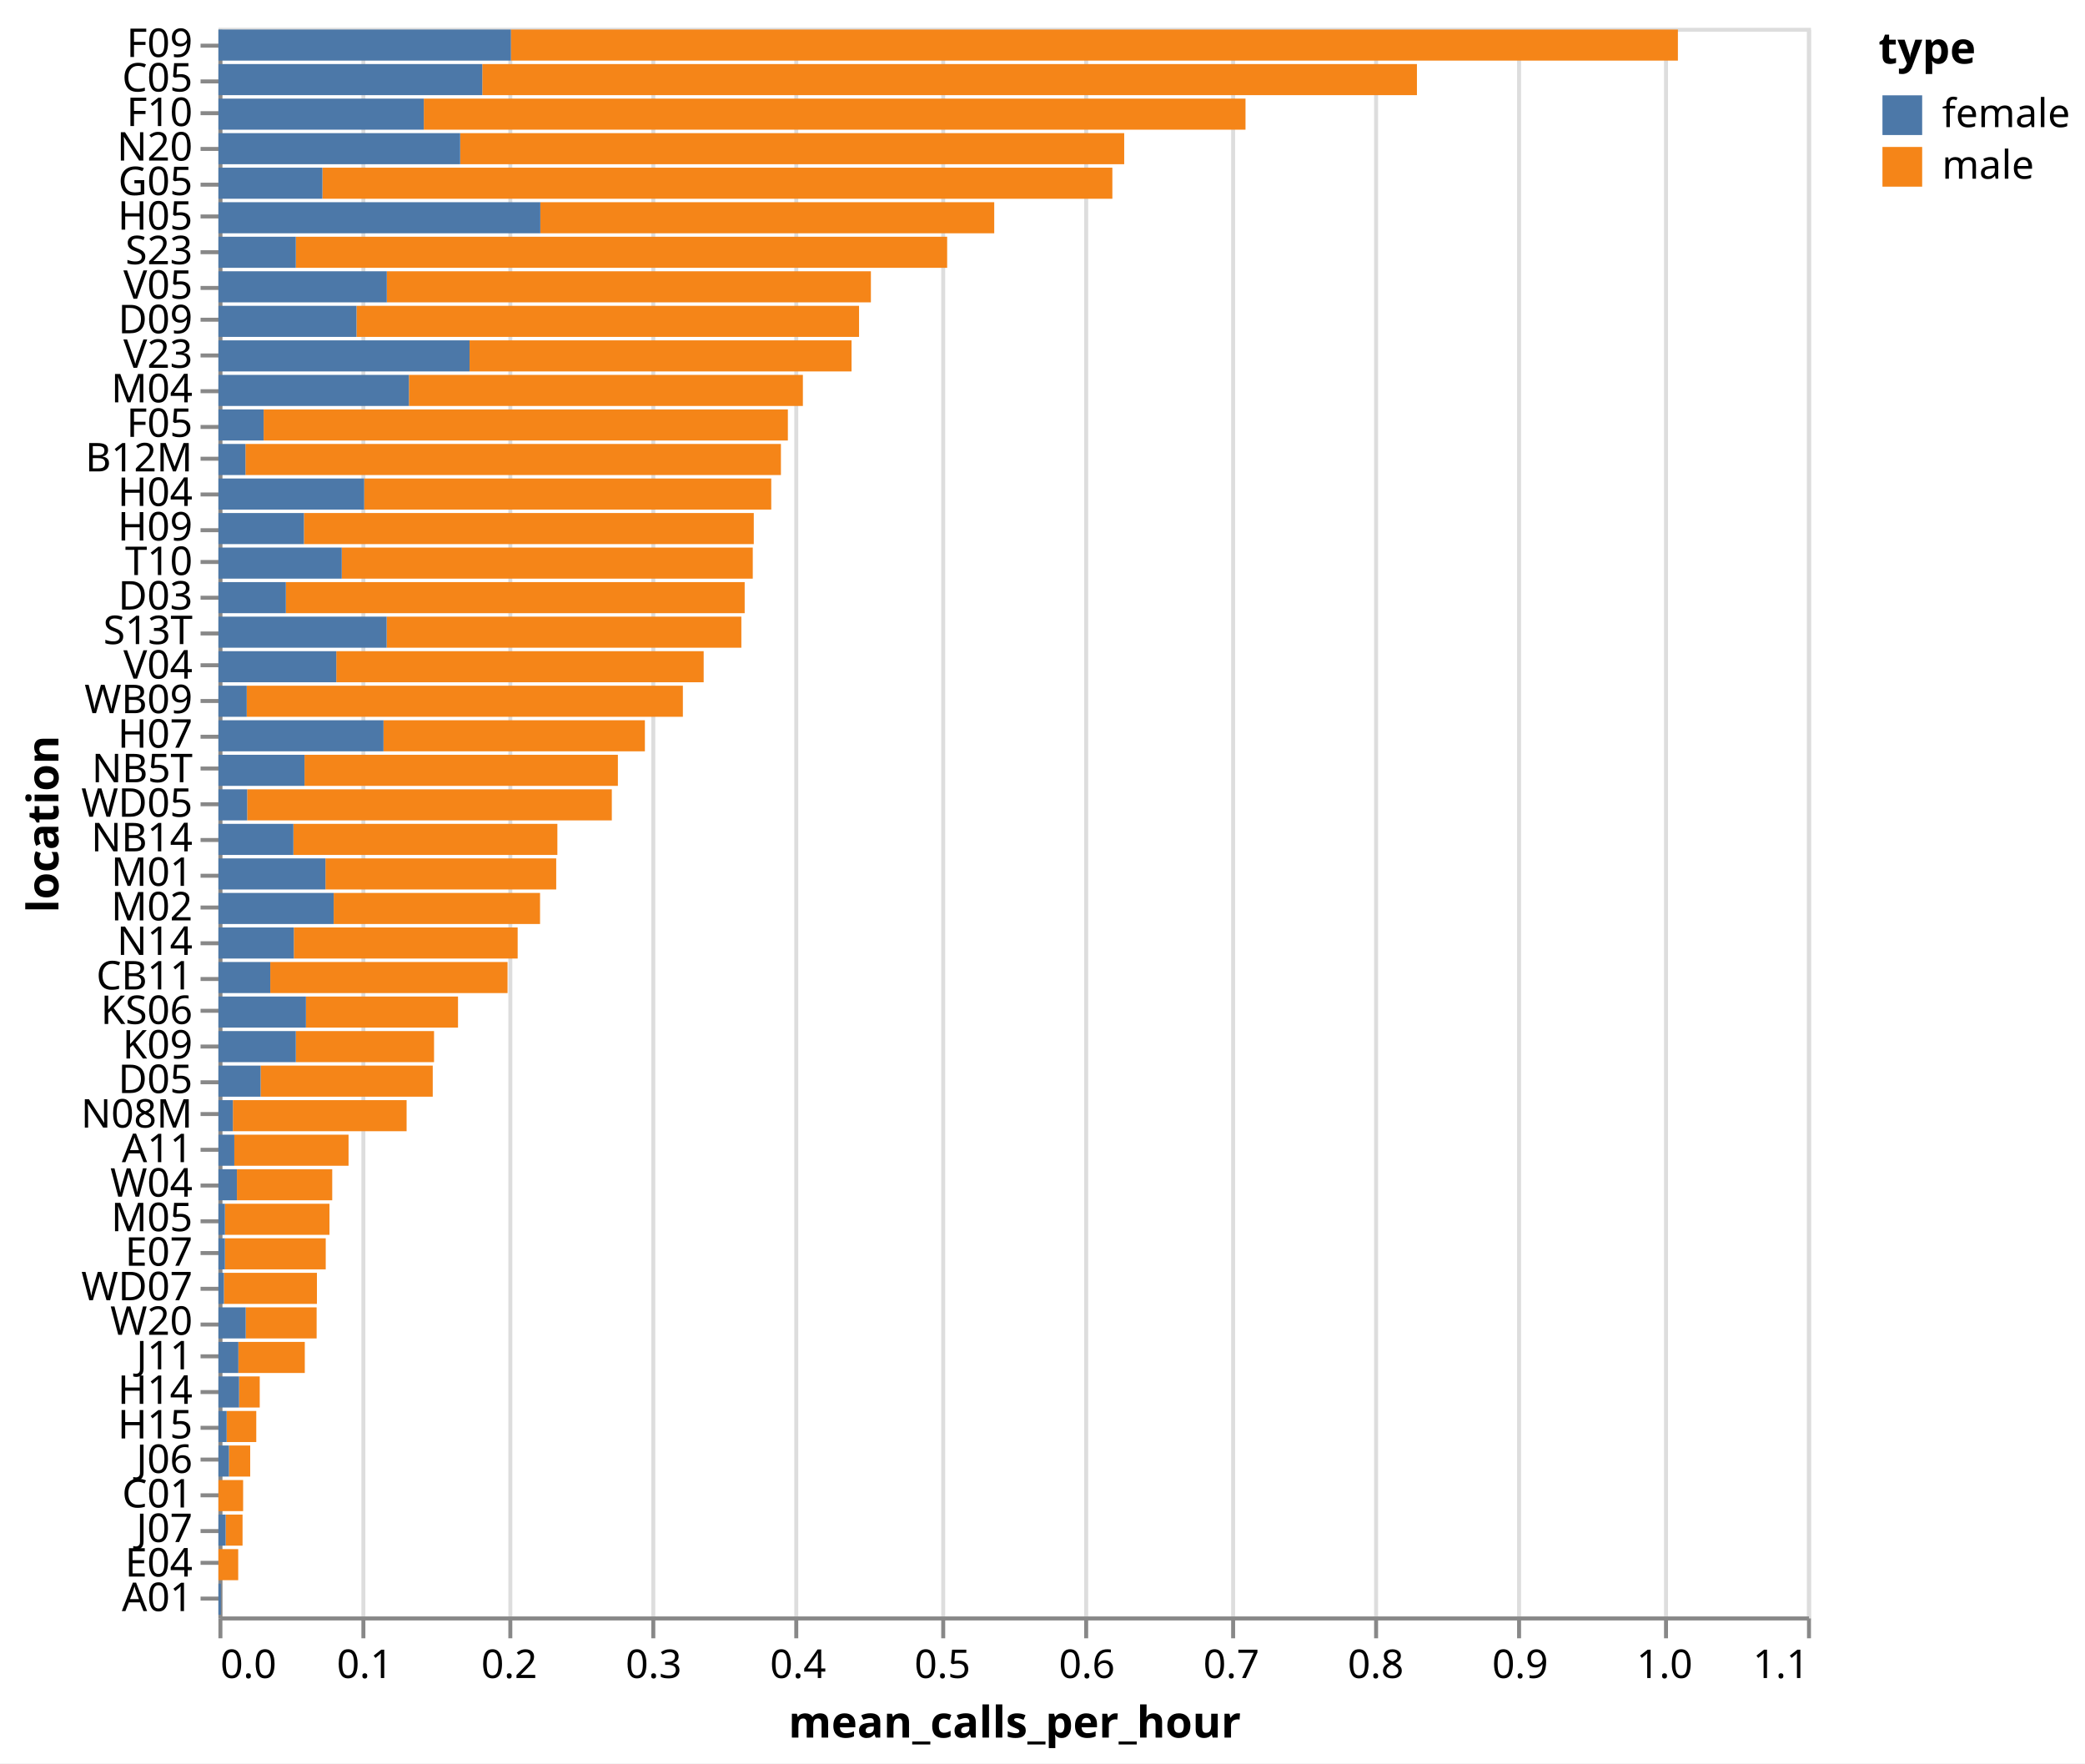
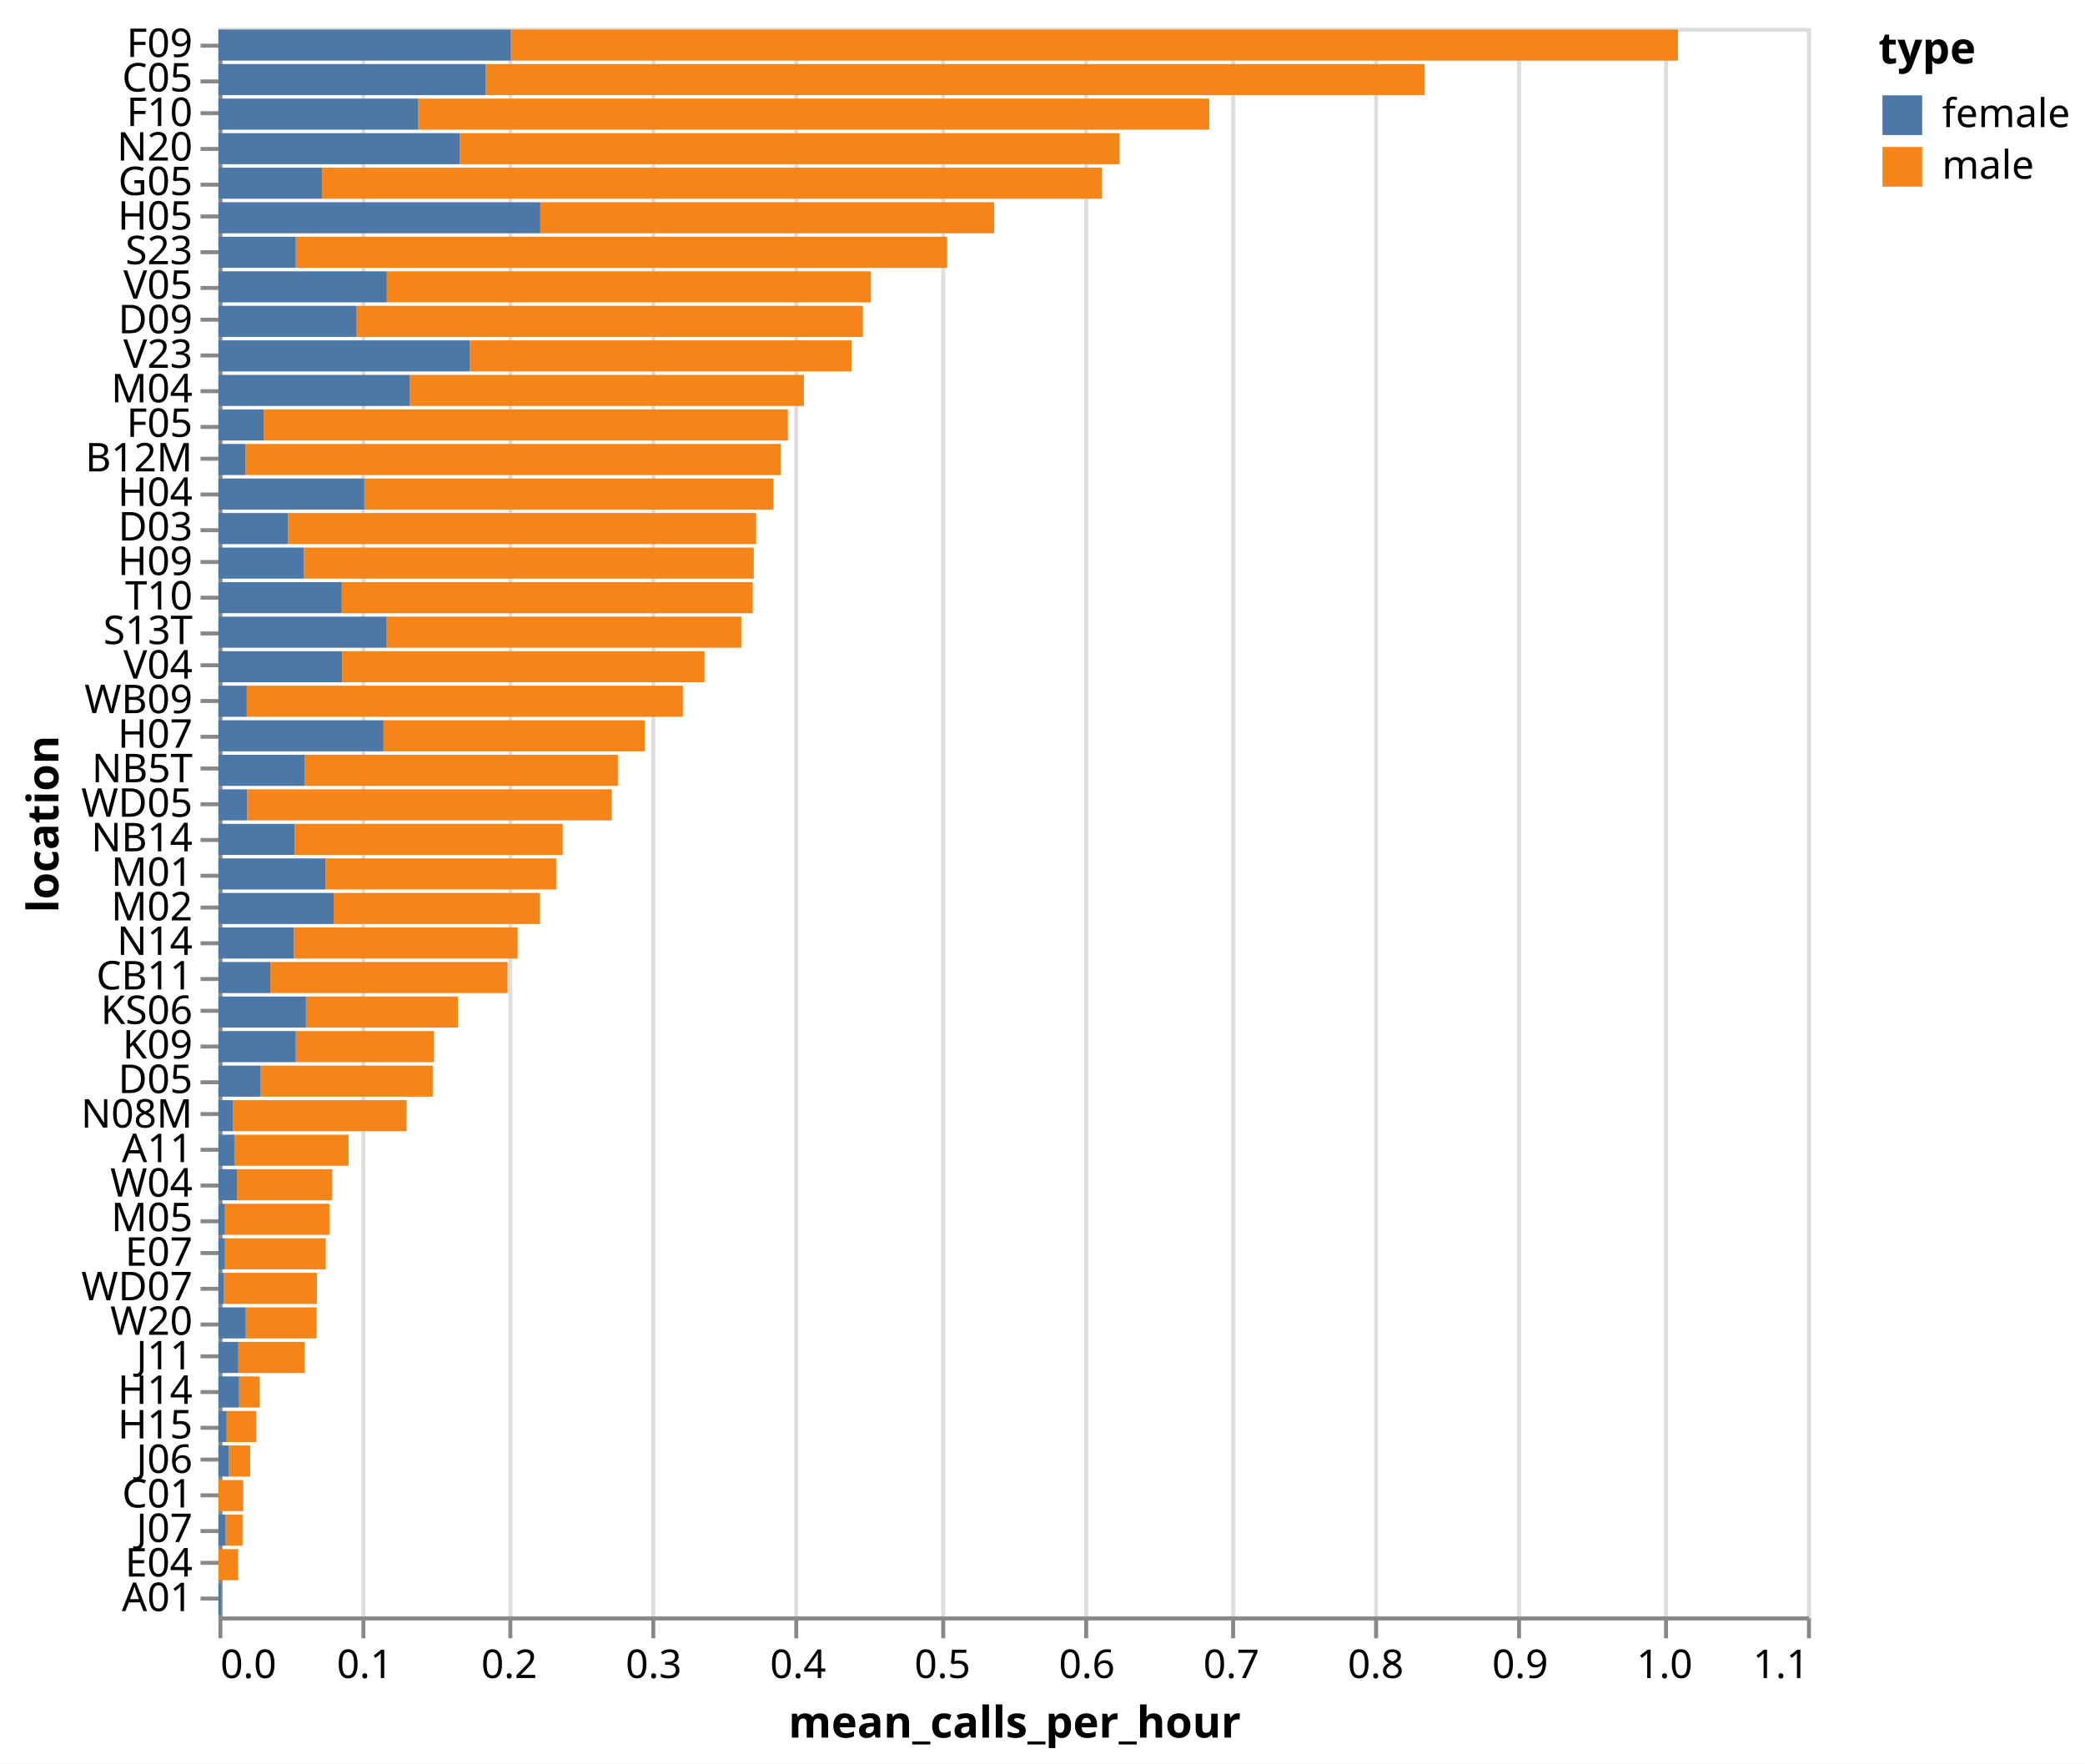
<svg xmlns="http://www.w3.org/2000/svg" version="1.1" class="marks" width="525" height="444" viewBox="0 0 525 444">
  <rect width="525" height="444" fill="white" />
  <g fill="none" stroke-miterlimit="10" transform="translate(55,7)">
    <g class="mark-group role-frame root" role="graphics-object" aria-roledescription="group mark container">
      <g transform="translate(0,0)">
        <path class="background" aria-hidden="true" d="M0.5,0.5h400v400h-400Z" stroke="#ddd" />
        <g>
          <g class="mark-group role-axis" aria-hidden="true">
            <g transform="translate(0.5,400.5)">
              <path class="background" aria-hidden="true" d="M0,0h0v0h0Z" pointer-events="none" />
              <g>
                <g class="mark-rule role-axis-grid" pointer-events="none">
                  <line transform="translate(0,0)" x2="0" y2="-400" stroke="#ddd" stroke-width="1" opacity="1" />
                  <line transform="translate(36,0)" x2="0" y2="-400" stroke="#ddd" stroke-width="1" opacity="1" />
                  <line transform="translate(73,0)" x2="0" y2="-400" stroke="#ddd" stroke-width="1" opacity="1" />
                  <line transform="translate(109,0)" x2="0" y2="-400" stroke="#ddd" stroke-width="1" opacity="1" />
                  <line transform="translate(145,0)" x2="0" y2="-400" stroke="#ddd" stroke-width="1" opacity="1" />
                  <line transform="translate(182,0)" x2="0" y2="-400" stroke="#ddd" stroke-width="1" opacity="1" />
                  <line transform="translate(218,0)" x2="0" y2="-400" stroke="#ddd" stroke-width="1" opacity="1" />
                  <line transform="translate(255,0)" x2="0" y2="-400" stroke="#ddd" stroke-width="1" opacity="1" />
                  <line transform="translate(291,0)" x2="0" y2="-400" stroke="#ddd" stroke-width="1" opacity="1" />
                  <line transform="translate(327,0)" x2="0" y2="-400" stroke="#ddd" stroke-width="1" opacity="1" />
                  <line transform="translate(364,0)" x2="0" y2="-400" stroke="#ddd" stroke-width="1" opacity="1" />
                  <line transform="translate(400,0)" x2="0" y2="-400" stroke="#ddd" stroke-width="1" opacity="1" />
                </g>
              </g>
              <path class="foreground" aria-hidden="true" d="" pointer-events="none" display="none" />
            </g>
          </g>
          <g class="mark-group role-axis" role="graphics-symbol" aria-roledescription="axis" aria-label="X-axis titled 'mean_calls_per_hour' for a linear scale with values from 0.0 to 1.1">
            <g transform="translate(0.5,400.5)">
              <path class="background" aria-hidden="true" d="M0,0h0v0h0Z" pointer-events="none" />
              <g>
                <g class="mark-rule role-axis-tick" pointer-events="none">
                  <line transform="translate(0,0)" x2="0" y2="5" stroke="#888" stroke-width="1" opacity="1" />
                  <line transform="translate(36,0)" x2="0" y2="5" stroke="#888" stroke-width="1" opacity="1" />
                  <line transform="translate(73,0)" x2="0" y2="5" stroke="#888" stroke-width="1" opacity="1" />
                  <line transform="translate(109,0)" x2="0" y2="5" stroke="#888" stroke-width="1" opacity="1" />
                  <line transform="translate(145,0)" x2="0" y2="5" stroke="#888" stroke-width="1" opacity="1" />
                  <line transform="translate(182,0)" x2="0" y2="5" stroke="#888" stroke-width="1" opacity="1" />
                  <line transform="translate(218,0)" x2="0" y2="5" stroke="#888" stroke-width="1" opacity="1" />
                  <line transform="translate(255,0)" x2="0" y2="5" stroke="#888" stroke-width="1" opacity="1" />
                  <line transform="translate(291,0)" x2="0" y2="5" stroke="#888" stroke-width="1" opacity="1" />
                  <line transform="translate(327,0)" x2="0" y2="5" stroke="#888" stroke-width="1" opacity="1" />
                  <line transform="translate(364,0)" x2="0" y2="5" stroke="#888" stroke-width="1" opacity="1" />
                  <line transform="translate(400,0)" x2="0" y2="5" stroke="#888" stroke-width="1" opacity="1" />
                </g>
                <g class="mark-text role-axis-label" pointer-events="none">
                  <text text-anchor="start" transform="translate(0,15)" font-family="sans-serif" font-size="10px" fill="#000" opacity="1">0.0</text>
                  <text text-anchor="middle" transform="translate(36.36364,15)" font-family="sans-serif" font-size="10px" fill="#000" opacity="1">0.1</text>
                  <text text-anchor="middle" transform="translate(72.72727,15)" font-family="sans-serif" font-size="10px" fill="#000" opacity="1">0.2</text>
                  <text text-anchor="middle" transform="translate(109.0909,15)" font-family="sans-serif" font-size="10px" fill="#000" opacity="1">0.3</text>
                  <text text-anchor="middle" transform="translate(145.4545,15)" font-family="sans-serif" font-size="10px" fill="#000" opacity="1">0.4</text>
                  <text text-anchor="middle" transform="translate(181.8182,15)" font-family="sans-serif" font-size="10px" fill="#000" opacity="1">0.5</text>
                  <text text-anchor="middle" transform="translate(218.1818,15)" font-family="sans-serif" font-size="10px" fill="#000" opacity="1">0.6</text>
                  <text text-anchor="middle" transform="translate(254.5455,15)" font-family="sans-serif" font-size="10px" fill="#000" opacity="1">0.7</text>
                  <text text-anchor="middle" transform="translate(290.9091,15)" font-family="sans-serif" font-size="10px" fill="#000" opacity="1">0.8</text>
                  <text text-anchor="middle" transform="translate(327.2727,15)" font-family="sans-serif" font-size="10px" fill="#000" opacity="1">0.9</text>
                  <text text-anchor="middle" transform="translate(363.6364,15)" font-family="sans-serif" font-size="10px" fill="#000" opacity="1">1.0</text>
                  <text text-anchor="end" transform="translate(400,15)" font-family="sans-serif" font-size="10px" fill="#000" opacity="1">1.1</text>
                </g>
                <g class="mark-rule role-axis-domain" pointer-events="none">
                  <line transform="translate(0,0)" x2="400" y2="0" stroke="#888" stroke-width="1" opacity="1" />
                </g>
                <g class="mark-text role-axis-title" pointer-events="none">
                  <text text-anchor="middle" transform="translate(200,30)" font-family="sans-serif" font-size="11px" font-weight="bold" fill="#000" opacity="1">mean_calls_per_hour</text>
                </g>
              </g>
              <path class="foreground" aria-hidden="true" d="" pointer-events="none" display="none" />
            </g>
          </g>
          <g class="mark-group role-axis" role="graphics-symbol" aria-roledescription="axis" aria-label="Y-axis titled 'location' for a discrete scale with 46 values: F09, C05, F10, N20, G05, ending with A01">
            <g transform="translate(0.5,0.5)">
              <path class="background" aria-hidden="true" d="M0,0h0v0h0Z" pointer-events="none" />
              <g>
                <g class="mark-rule role-axis-tick" pointer-events="none">
                  <line transform="translate(0,4)" x2="-5" y2="0" stroke="#888" stroke-width="1" opacity="1" />
                  <line transform="translate(0,13)" x2="-5" y2="0" stroke="#888" stroke-width="1" opacity="1" />
                  <line transform="translate(0,21)" x2="-5" y2="0" stroke="#888" stroke-width="1" opacity="1" />
                  <line transform="translate(0,30)" x2="-5" y2="0" stroke="#888" stroke-width="1" opacity="1" />
                  <line transform="translate(0,39)" x2="-5" y2="0" stroke="#888" stroke-width="1" opacity="1" />
                  <line transform="translate(0,47)" x2="-5" y2="0" stroke="#888" stroke-width="1" opacity="1" />
                  <line transform="translate(0,56)" x2="-5" y2="0" stroke="#888" stroke-width="1" opacity="1" />
                  <line transform="translate(0,65)" x2="-5" y2="0" stroke="#888" stroke-width="1" opacity="1" />
                  <line transform="translate(0,73)" x2="-5" y2="0" stroke="#888" stroke-width="1" opacity="1" />
                  <line transform="translate(0,82)" x2="-5" y2="0" stroke="#888" stroke-width="1" opacity="1" />
                  <line transform="translate(0,91)" x2="-5" y2="0" stroke="#888" stroke-width="1" opacity="1" />
                  <line transform="translate(0,100)" x2="-5" y2="0" stroke="#888" stroke-width="1" opacity="1" />
                  <line transform="translate(0,108)" x2="-5" y2="0" stroke="#888" stroke-width="1" opacity="1" />
                  <line transform="translate(0,117)" x2="-5" y2="0" stroke="#888" stroke-width="1" opacity="1" />
                  <line transform="translate(0,126)" x2="-5" y2="0" stroke="#888" stroke-width="1" opacity="1" />
                  <line transform="translate(0,134)" x2="-5" y2="0" stroke="#888" stroke-width="1" opacity="1" />
                  <line transform="translate(0,143)" x2="-5" y2="0" stroke="#888" stroke-width="1" opacity="1" />
                  <line transform="translate(0,152)" x2="-5" y2="0" stroke="#888" stroke-width="1" opacity="1" />
                  <line transform="translate(0,160)" x2="-5" y2="0" stroke="#888" stroke-width="1" opacity="1" />
                  <line transform="translate(0,169)" x2="-5" y2="0" stroke="#888" stroke-width="1" opacity="1" />
                  <line transform="translate(0,178)" x2="-5" y2="0" stroke="#888" stroke-width="1" opacity="1" />
                  <line transform="translate(0,186)" x2="-5" y2="0" stroke="#888" stroke-width="1" opacity="1" />
                  <line transform="translate(0,195)" x2="-5" y2="0" stroke="#888" stroke-width="1" opacity="1" />
                  <line transform="translate(0,204)" x2="-5" y2="0" stroke="#888" stroke-width="1" opacity="1" />
                  <line transform="translate(0,213)" x2="-5" y2="0" stroke="#888" stroke-width="1" opacity="1" />
                  <line transform="translate(0,221)" x2="-5" y2="0" stroke="#888" stroke-width="1" opacity="1" />
                  <line transform="translate(0,230)" x2="-5" y2="0" stroke="#888" stroke-width="1" opacity="1" />
                  <line transform="translate(0,239)" x2="-5" y2="0" stroke="#888" stroke-width="1" opacity="1" />
                  <line transform="translate(0,247)" x2="-5" y2="0" stroke="#888" stroke-width="1" opacity="1" />
                  <line transform="translate(0,256)" x2="-5" y2="0" stroke="#888" stroke-width="1" opacity="1" />
                  <line transform="translate(0,265)" x2="-5" y2="0" stroke="#888" stroke-width="1" opacity="1" />
                  <line transform="translate(0,273)" x2="-5" y2="0" stroke="#888" stroke-width="1" opacity="1" />
                  <line transform="translate(0,282)" x2="-5" y2="0" stroke="#888" stroke-width="1" opacity="1" />
                  <line transform="translate(0,291)" x2="-5" y2="0" stroke="#888" stroke-width="1" opacity="1" />
                  <line transform="translate(0,300)" x2="-5" y2="0" stroke="#888" stroke-width="1" opacity="1" />
                  <line transform="translate(0,308)" x2="-5" y2="0" stroke="#888" stroke-width="1" opacity="1" />
                  <line transform="translate(0,317)" x2="-5" y2="0" stroke="#888" stroke-width="1" opacity="1" />
                  <line transform="translate(0,326)" x2="-5" y2="0" stroke="#888" stroke-width="1" opacity="1" />
                  <line transform="translate(0,334)" x2="-5" y2="0" stroke="#888" stroke-width="1" opacity="1" />
                  <line transform="translate(0,343)" x2="-5" y2="0" stroke="#888" stroke-width="1" opacity="1" />
                  <line transform="translate(0,352)" x2="-5" y2="0" stroke="#888" stroke-width="1" opacity="1" />
                  <line transform="translate(0,360)" x2="-5" y2="0" stroke="#888" stroke-width="1" opacity="1" />
                  <line transform="translate(0,369)" x2="-5" y2="0" stroke="#888" stroke-width="1" opacity="1" />
                  <line transform="translate(0,378)" x2="-5" y2="0" stroke="#888" stroke-width="1" opacity="1" />
                  <line transform="translate(0,386)" x2="-5" y2="0" stroke="#888" stroke-width="1" opacity="1" />
                  <line transform="translate(0,395)" x2="-5" y2="0" stroke="#888" stroke-width="1" opacity="1" />
                </g>
                <g class="mark-text role-axis-label" pointer-events="none">
                  <text text-anchor="end" transform="translate(-7,6.847826)" font-family="sans-serif" font-size="10px" fill="#000" opacity="1">F09</text>
                  <text text-anchor="end" transform="translate(-7,15.54348)" font-family="sans-serif" font-size="10px" fill="#000" opacity="1">C05</text>
                  <text text-anchor="end" transform="translate(-7,24.23913)" font-family="sans-serif" font-size="10px" fill="#000" opacity="1">F10</text>
                  <text text-anchor="end" transform="translate(-7,32.93478)" font-family="sans-serif" font-size="10px" fill="#000" opacity="1">N20</text>
                  <text text-anchor="end" transform="translate(-7,41.63043)" font-family="sans-serif" font-size="10px" fill="#000" opacity="1">G05</text>
                  <text text-anchor="end" transform="translate(-7,50.32609)" font-family="sans-serif" font-size="10px" fill="#000" opacity="1">H05</text>
                  <text text-anchor="end" transform="translate(-7,59.02174)" font-family="sans-serif" font-size="10px" fill="#000" opacity="1">S23</text>
                  <text text-anchor="end" transform="translate(-7,67.71739)" font-family="sans-serif" font-size="10px" fill="#000" opacity="1">V05</text>
                  <text text-anchor="end" transform="translate(-7,76.41304)" font-family="sans-serif" font-size="10px" fill="#000" opacity="1">D09</text>
                  <text text-anchor="end" transform="translate(-7,85.1087)" font-family="sans-serif" font-size="10px" fill="#000" opacity="1">V23</text>
                  <text text-anchor="end" transform="translate(-7,93.80435)" font-family="sans-serif" font-size="10px" fill="#000" opacity="1">M04</text>
                  <text text-anchor="end" transform="translate(-7,102.5)" font-family="sans-serif" font-size="10px" fill="#000" opacity="1">F05</text>
                  <text text-anchor="end" transform="translate(-7,111.1957)" font-family="sans-serif" font-size="10px" fill="#000" opacity="1">B12M</text>
                  <text text-anchor="end" transform="translate(-7,119.8913)" font-family="sans-serif" font-size="10px" fill="#000" opacity="1">H04</text>
-                   <text text-anchor="end" transform="translate(-7,128.587)" font-family="sans-serif" font-size="10px" fill="#000" opacity="1">H09</text>
-                   <text text-anchor="end" transform="translate(-7,137.2826)" font-family="sans-serif" font-size="10px" fill="#000" opacity="1">T10</text>
-                   <text text-anchor="end" transform="translate(-7,145.9783)" font-family="sans-serif" font-size="10px" fill="#000" opacity="1">D03</text>
+                   <text text-anchor="end" transform="translate(-7,128.587)" font-family="sans-serif" font-size="10px" fill="#000" opacity="1">D03</text>
+                   <text text-anchor="end" transform="translate(-7,137.2826)" font-family="sans-serif" font-size="10px" fill="#000" opacity="1">H09</text>
+                   <text text-anchor="end" transform="translate(-7,145.9783)" font-family="sans-serif" font-size="10px" fill="#000" opacity="1">T10</text>
                  <text text-anchor="end" transform="translate(-7,154.6739)" font-family="sans-serif" font-size="10px" fill="#000" opacity="1">S13T</text>
                  <text text-anchor="end" transform="translate(-7,163.3696)" font-family="sans-serif" font-size="10px" fill="#000" opacity="1">V04</text>
                  <text text-anchor="end" transform="translate(-7,172.0652)" font-family="sans-serif" font-size="10px" fill="#000" opacity="1">WB09</text>
                  <text text-anchor="end" transform="translate(-7,180.7609)" font-family="sans-serif" font-size="10px" fill="#000" opacity="1">H07</text>
                  <text text-anchor="end" transform="translate(-7,189.4565)" font-family="sans-serif" font-size="10px" fill="#000" opacity="1">NB5T</text>
                  <text text-anchor="end" transform="translate(-7,198.1522)" font-family="sans-serif" font-size="10px" fill="#000" opacity="1">WD05</text>
                  <text text-anchor="end" transform="translate(-7,206.8478)" font-family="sans-serif" font-size="10px" fill="#000" opacity="1">NB14</text>
                  <text text-anchor="end" transform="translate(-7,215.5435)" font-family="sans-serif" font-size="10px" fill="#000" opacity="1">M01</text>
                  <text text-anchor="end" transform="translate(-7,224.2391)" font-family="sans-serif" font-size="10px" fill="#000" opacity="1">M02</text>
                  <text text-anchor="end" transform="translate(-7,232.9348)" font-family="sans-serif" font-size="10px" fill="#000" opacity="1">N14</text>
                  <text text-anchor="end" transform="translate(-7,241.6304)" font-family="sans-serif" font-size="10px" fill="#000" opacity="1">CB11</text>
                  <text text-anchor="end" transform="translate(-7,250.3261)" font-family="sans-serif" font-size="10px" fill="#000" opacity="1">KS06</text>
                  <text text-anchor="end" transform="translate(-7,259.0217)" font-family="sans-serif" font-size="10px" fill="#000" opacity="1">K09</text>
                  <text text-anchor="end" transform="translate(-7,267.7174)" font-family="sans-serif" font-size="10px" fill="#000" opacity="1">D05</text>
                  <text text-anchor="end" transform="translate(-7,276.413)" font-family="sans-serif" font-size="10px" fill="#000" opacity="1">N08M</text>
                  <text text-anchor="end" transform="translate(-7,285.1087)" font-family="sans-serif" font-size="10px" fill="#000" opacity="1">A11</text>
                  <text text-anchor="end" transform="translate(-7,293.8043)" font-family="sans-serif" font-size="10px" fill="#000" opacity="1">W04</text>
                  <text text-anchor="end" transform="translate(-7,302.5)" font-family="sans-serif" font-size="10px" fill="#000" opacity="1">M05</text>
                  <text text-anchor="end" transform="translate(-7,311.1957)" font-family="sans-serif" font-size="10px" fill="#000" opacity="1">E07</text>
                  <text text-anchor="end" transform="translate(-7,319.8913)" font-family="sans-serif" font-size="10px" fill="#000" opacity="1">WD07</text>
                  <text text-anchor="end" transform="translate(-7,328.587)" font-family="sans-serif" font-size="10px" fill="#000" opacity="1">W20</text>
                  <text text-anchor="end" transform="translate(-7,337.2826)" font-family="sans-serif" font-size="10px" fill="#000" opacity="1">J11</text>
                  <text text-anchor="end" transform="translate(-7,345.9783)" font-family="sans-serif" font-size="10px" fill="#000" opacity="1">H14</text>
                  <text text-anchor="end" transform="translate(-7,354.6739)" font-family="sans-serif" font-size="10px" fill="#000" opacity="1">H15</text>
                  <text text-anchor="end" transform="translate(-7,363.3696)" font-family="sans-serif" font-size="10px" fill="#000" opacity="1">J06</text>
                  <text text-anchor="end" transform="translate(-7,372.0652)" font-family="sans-serif" font-size="10px" fill="#000" opacity="1">C01</text>
                  <text text-anchor="end" transform="translate(-7,380.7609)" font-family="sans-serif" font-size="10px" fill="#000" opacity="1">J07</text>
                  <text text-anchor="end" transform="translate(-7,389.4565)" font-family="sans-serif" font-size="10px" fill="#000" opacity="1">E04</text>
                  <text text-anchor="end" transform="translate(-7,398.1522)" font-family="sans-serif" font-size="10px" fill="#000" opacity="1">A01</text>
                </g>
                <g class="mark-rule role-axis-domain" pointer-events="none">
                  <line transform="translate(0,0)" x2="0" y2="400" stroke="#888" stroke-width="1" opacity="1" />
                </g>
                <g class="mark-text role-axis-title" pointer-events="none">
                  <text text-anchor="middle" transform="translate(-38.7832,200) rotate(-90) translate(0,-2)" font-family="sans-serif" font-size="11px" font-weight="bold" fill="#000" opacity="1">location</text>
                </g>
              </g>
              <path class="foreground" aria-hidden="true" d="" pointer-events="none" display="none" />
            </g>
          </g>
          <g class="mark-rect role-mark marks" role="graphics-object" aria-roledescription="rect mark container">
-             <path aria-label="mean_calls_per_hour: 0.6472; location: C05; type: male" role="graphics-symbol" aria-roledescription="bar" d="M66.436,9.13h235.345v7.826h-235.345Z" fill="#f58518" />
+             <path aria-label="mean_calls_per_hour: 0.6502; location: C05; type: male" role="graphics-symbol" aria-roledescription="bar" d="M67.309,9.13h236.436v7.826h-236.436Z" fill="#f58518" />
            <path aria-label="mean_calls_per_hour: 0.8081; location: F09; type: male" role="graphics-symbol" aria-roledescription="bar" d="M73.636,0.435h293.855v7.826h-293.855Z" fill="#f58518" />
-             <path aria-label="mean_calls_per_hour: 0.4598; location: N20; type: male" role="graphics-symbol" aria-roledescription="bar" d="M60.873,26.522h167.2v7.826h-167.2Z" fill="#f58518" />
-             <path aria-label="mean_calls_per_hour: 0.348; location: D09; type: male" role="graphics-symbol" aria-roledescription="bar" d="M34.764,70h126.545v7.826h-126.545Z" fill="#f58518" />
-             <path aria-label="mean_calls_per_hour: 0.2728; location: M04; type: male" role="graphics-symbol" aria-roledescription="bar" d="M47.964,87.391h99.2v7.826h-99.2Z" fill="#f58518" />
-             <path aria-label="mean_calls_per_hour: 0.2819; location: H04; type: male" role="graphics-symbol" aria-roledescription="bar" d="M36.691,113.478h102.509v7.826h-102.509Z" fill="#f58518" />
-             <path aria-label="mean_calls_per_hour: 0.3177; location: D03; type: male" role="graphics-symbol" aria-roledescription="bar" d="M16.982,139.565h115.527v7.826h-115.527Z" fill="#f58518" />
-             <path aria-label="mean_calls_per_hour: 0.547; location: G05; type: male" role="graphics-symbol" aria-roledescription="bar" d="M26.182,35.217h198.909v7.826h-198.909Z" fill="#f58518" />
+             <path aria-label="mean_calls_per_hour: 0.457; location: N20; type: male" role="graphics-symbol" aria-roledescription="bar" d="M60.727,26.522h166.182v7.826h-166.182Z" fill="#f58518" />
+             <path aria-label="mean_calls_per_hour: 0.3505; location: D09; type: male" role="graphics-symbol" aria-roledescription="bar" d="M34.8,70h127.455v7.826h-127.455Z" fill="#f58518" />
+             <path aria-label="mean_calls_per_hour: 0.2728; location: M04; type: male" role="graphics-symbol" aria-roledescription="bar" d="M48.218,87.391h99.2v7.826h-99.2Z" fill="#f58518" />
+             <path aria-label="mean_calls_per_hour: 0.2832; location: H04; type: male" role="graphics-symbol" aria-roledescription="bar" d="M36.727,113.478h102.982v7.826h-102.982Z" fill="#f58518" />
+             <path aria-label="mean_calls_per_hour: 0.3243; location: D03; type: male" role="graphics-symbol" aria-roledescription="bar" d="M17.455,122.174h117.927v7.826h-117.927Z" fill="#f58518" />
+             <path aria-label="mean_calls_per_hour: 0.5401; location: G05; type: male" role="graphics-symbol" aria-roledescription="bar" d="M26.073,35.217h196.4v7.826h-196.4Z" fill="#f58518" />
            <path aria-label="mean_calls_per_hour: 0.2525; location: WD05; type: male" role="graphics-symbol" aria-roledescription="bar" d="M7.236,191.739h91.818v7.826h-91.818Z" fill="#f58518" />
-             <path aria-label="mean_calls_per_hour: 0.1828; location: NB14; type: male" role="graphics-symbol" aria-roledescription="bar" d="M18.873,200.435h66.473v7.826h-66.473Z" fill="#f58518" />
+             <path aria-label="mean_calls_per_hour: 0.1856; location: NB14; type: male" role="graphics-symbol" aria-roledescription="bar" d="M19.2,200.435h67.491v7.826h-67.491Z" fill="#f58518" />
            <path aria-label="mean_calls_per_hour: 0.155; location: N14; type: male" role="graphics-symbol" aria-roledescription="bar" d="M18.982,226.522h56.364v7.826h-56.364Z" fill="#f58518" />
            <path aria-label="mean_calls_per_hour: 0.2456; location: S13T; type: male" role="graphics-symbol" aria-roledescription="bar" d="M42.364,148.261h89.309v7.826h-89.309Z" fill="#f58518" />
-             <path aria-label="mean_calls_per_hour: 0.569; location: F10; type: male" role="graphics-symbol" aria-roledescription="bar" d="M51.709,17.826h206.909v7.826h-206.909Z" fill="#f58518" />
+             <path aria-label="mean_calls_per_hour: 0.548; location: F10; type: male" role="graphics-symbol" aria-roledescription="bar" d="M50.218,17.826h199.273v7.826h-199.273Z" fill="#f58518" />
            <path aria-label="mean_calls_per_hour: 0.363; location: F05; type: male" role="graphics-symbol" aria-roledescription="bar" d="M11.382,96.087h132v7.826h-132Z" fill="#f58518" />
            <path aria-label="mean_calls_per_hour: 0.302; location: WB09; type: male" role="graphics-symbol" aria-roledescription="bar" d="M7.127,165.652h109.818v7.826h-109.818Z" fill="#f58518" />
            <path aria-label="mean_calls_per_hour: 0.3708; location: B12M; type: male" role="graphics-symbol" aria-roledescription="bar" d="M6.8,104.783h134.836v7.826h-134.836Z" fill="#f58518" />
            <path aria-label="mean_calls_per_hour: 0.1643; location: CB11; type: male" role="graphics-symbol" aria-roledescription="bar" d="M13.055,235.217h59.745v7.826h-59.745Z" fill="#f58518" />
-             <path aria-label="mean_calls_per_hour: 0.2846; location: T10; type: male" role="graphics-symbol" aria-roledescription="bar" d="M31.055,130.87h103.491v7.826h-103.491Z" fill="#f58518" />
+             <path aria-label="mean_calls_per_hour: 0.2846; location: T10; type: male" role="graphics-symbol" aria-roledescription="bar" d="M31.055,139.565h103.491v7.826h-103.491Z" fill="#f58518" />
            <path aria-label="mean_calls_per_hour: 0.0957; location: K09; type: male" role="graphics-symbol" aria-roledescription="bar" d="M19.491,252.609h34.8v7.826h-34.8Z" fill="#f58518" />
-             <path aria-label="mean_calls_per_hour: 0.3115; location: H09; type: male" role="graphics-symbol" aria-roledescription="bar" d="M21.527,122.174h113.273v7.826h-113.273Z" fill="#f58518" />
+             <path aria-label="mean_calls_per_hour: 0.3115; location: H09; type: male" role="graphics-symbol" aria-roledescription="bar" d="M21.527,130.87h113.273v7.826h-113.273Z" fill="#f58518" />
            <path aria-label="mean_calls_per_hour: 0.451; location: S23; type: male" role="graphics-symbol" aria-roledescription="bar" d="M19.491,52.609h164v7.826h-164Z" fill="#f58518" />
            <path aria-label="mean_calls_per_hour: 0.3352; location: V05; type: male" role="graphics-symbol" aria-roledescription="bar" d="M42.4,61.304h121.891v7.826h-121.891Z" fill="#f58518" />
-             <path aria-label="mean_calls_per_hour: 0.2544; location: V04; type: male" role="graphics-symbol" aria-roledescription="bar" d="M29.673,156.957h92.509v7.826h-92.509Z" fill="#f58518" />
+             <path aria-label="mean_calls_per_hour: 0.251; location: V04; type: male" role="graphics-symbol" aria-roledescription="bar" d="M31.127,156.957h91.273v7.826h-91.273Z" fill="#f58518" />
            <path aria-label="mean_calls_per_hour: 0.1053; location: KS06; type: male" role="graphics-symbol" aria-roledescription="bar" d="M22.036,243.913h38.291v7.826h-38.291Z" fill="#f58518" />
            <path aria-label="mean_calls_per_hour: 0.046; location: J11; type: male" role="graphics-symbol" aria-roledescription="bar" d="M5.018,330.87h16.727v7.826h-16.727Z" fill="#f58518" />
            <path aria-label="mean_calls_per_hour: 0.0698; location: E07; type: male" role="graphics-symbol" aria-roledescription="bar" d="M1.636,304.783h25.382v7.826h-25.382Z" fill="#f58518" />
            <path aria-label="mean_calls_per_hour: 0.0791; location: A11; type: male" role="graphics-symbol" aria-roledescription="bar" d="M4,278.696h28.764v7.826h-28.764Z" fill="#f58518" />
            <path aria-label="mean_calls_per_hour: 0.217; location: NB5T; type: male" role="graphics-symbol" aria-roledescription="bar" d="M21.673,183.043h78.909v7.826h-78.909Z" fill="#f58518" />
            <path aria-label="mean_calls_per_hour: 0.2645; location: V23; type: male" role="graphics-symbol" aria-roledescription="bar" d="M63.236,78.696h96.182v7.826h-96.182Z" fill="#f58518" />
            <path aria-label="mean_calls_per_hour: 0.1598; location: M01; type: male" role="graphics-symbol" aria-roledescription="bar" d="M26.945,209.13h58.109v7.826h-58.109Z" fill="#f58518" />
            <path aria-label="mean_calls_per_hour: 0.3143; location: H05; type: male" role="graphics-symbol" aria-roledescription="bar" d="M81.055,43.913h114.291v7.826h-114.291Z" fill="#f58518" />
            <path aria-label="mean_calls_per_hour: 0.1203; location: N08M; type: male" role="graphics-symbol" aria-roledescription="bar" d="M3.636,270h43.745v7.826h-43.745Z" fill="#f58518" />
            <path aria-label="mean_calls_per_hour: 0.181; location: H07; type: male" role="graphics-symbol" aria-roledescription="bar" d="M41.564,174.348h65.818v7.826h-65.818Z" fill="#f58518" />
            <path aria-label="mean_calls_per_hour: 0.1192; location: D05; type: male" role="graphics-symbol" aria-roledescription="bar" d="M10.618,261.304h43.345v7.826h-43.345Z" fill="#f58518" />
            <path aria-label="mean_calls_per_hour: 0.1429; location: M02; type: male" role="graphics-symbol" aria-roledescription="bar" d="M29.018,217.826h51.964v7.826h-51.964Z" fill="#f58518" />
            <path aria-label="mean_calls_per_hour: 0.066; location: W04; type: male" role="graphics-symbol" aria-roledescription="bar" d="M4.655,287.391h24v7.826h-24Z" fill="#f58518" />
            <path aria-label="mean_calls_per_hour: 0.0491; location: W20; type: male" role="graphics-symbol" aria-roledescription="bar" d="M6.873,322.174h17.855v7.826h-17.855Z" fill="#f58518" />
            <path aria-label="mean_calls_per_hour: 0.0205; location: H15; type: male" role="graphics-symbol" aria-roledescription="bar" d="M2.073,348.261h7.455v7.826h-7.455Z" fill="#f58518" />
            <path aria-label="mean_calls_per_hour: 0.0644; location: WD07; type: male" role="graphics-symbol" aria-roledescription="bar" d="M1.382,313.478h23.418v7.826h-23.418Z" fill="#f58518" />
            <path aria-label="mean_calls_per_hour: 0.0724; location: M05; type: male" role="graphics-symbol" aria-roledescription="bar" d="M1.636,296.087h26.327v7.826h-26.327Z" fill="#f58518" />
            <path aria-label="mean_calls_per_hour: 0.0147; location: J06; type: male" role="graphics-symbol" aria-roledescription="bar" d="M2.655,356.957h5.345v7.826h-5.345Z" fill="#f58518" />
            <path aria-label="mean_calls_per_hour: 0.0117; location: J07; type: male" role="graphics-symbol" aria-roledescription="bar" d="M1.818,374.348h4.255v7.826h-4.255Z" fill="#f58518" />
            <path aria-label="mean_calls_per_hour: 0.0137; location: E04; type: male" role="graphics-symbol" aria-roledescription="bar" d="M0,383.043h4.982v7.826h-4.982Z" fill="#f58518" />
            <path aria-label="mean_calls_per_hour: 0.0171; location: C01; type: male" role="graphics-symbol" aria-roledescription="bar" d="M0,365.652h6.218v7.826h-6.218Z" fill="#f58518" />
            <path aria-label="mean_calls_per_hour: 0.0143; location: H14; type: male" role="graphics-symbol" aria-roledescription="bar" d="M5.2,339.565h5.2v7.826h-5.2Z" fill="#f58518" />
            <path aria-label="mean_calls_per_hour: 0; location: A01; type: male" role="graphics-symbol" aria-roledescription="bar" d="M0.618,391.739h0v7.826h0Z" fill="#f58518" />
-             <path aria-label="mean_calls_per_hour: 0.1827; location: C05; type: female" role="graphics-symbol" aria-roledescription="bar" d="M0,9.13h66.436v7.826h-66.436Z" fill="#4c78a8" />
+             <path aria-label="mean_calls_per_hour: 0.1851; location: C05; type: female" role="graphics-symbol" aria-roledescription="bar" d="M0,9.13h67.309v7.826h-67.309Z" fill="#4c78a8" />
            <path aria-label="mean_calls_per_hour: 0.2025; location: F09; type: female" role="graphics-symbol" aria-roledescription="bar" d="M0,0.435h73.636v7.826h-73.636Z" fill="#4c78a8" />
-             <path aria-label="mean_calls_per_hour: 0.1674; location: N20; type: female" role="graphics-symbol" aria-roledescription="bar" d="M0,26.522h60.873v7.826h-60.873Z" fill="#4c78a8" />
-             <path aria-label="mean_calls_per_hour: 0.0956; location: D09; type: female" role="graphics-symbol" aria-roledescription="bar" d="M0,70h34.764v7.826h-34.764Z" fill="#4c78a8" />
-             <path aria-label="mean_calls_per_hour: 0.1319; location: M04; type: female" role="graphics-symbol" aria-roledescription="bar" d="M0,87.391h47.964v7.826h-47.964Z" fill="#4c78a8" />
-             <path aria-label="mean_calls_per_hour: 0.1009; location: H04; type: female" role="graphics-symbol" aria-roledescription="bar" d="M0,113.478h36.691v7.826h-36.691Z" fill="#4c78a8" />
-             <path aria-label="mean_calls_per_hour: 0.0467; location: D03; type: female" role="graphics-symbol" aria-roledescription="bar" d="M0,139.565h16.982v7.826h-16.982Z" fill="#4c78a8" />
-             <path aria-label="mean_calls_per_hour: 0.072; location: G05; type: female" role="graphics-symbol" aria-roledescription="bar" d="M0,35.217h26.182v7.826h-26.182Z" fill="#4c78a8" />
+             <path aria-label="mean_calls_per_hour: 0.167; location: N20; type: female" role="graphics-symbol" aria-roledescription="bar" d="M0,26.522h60.727v7.826h-60.727Z" fill="#4c78a8" />
+             <path aria-label="mean_calls_per_hour: 0.0957; location: D09; type: female" role="graphics-symbol" aria-roledescription="bar" d="M0,70h34.8v7.826h-34.8Z" fill="#4c78a8" />
+             <path aria-label="mean_calls_per_hour: 0.1326; location: M04; type: female" role="graphics-symbol" aria-roledescription="bar" d="M0,87.391h48.218v7.826h-48.218Z" fill="#4c78a8" />
+             <path aria-label="mean_calls_per_hour: 0.101; location: H04; type: female" role="graphics-symbol" aria-roledescription="bar" d="M0,113.478h36.727v7.826h-36.727Z" fill="#4c78a8" />
+             <path aria-label="mean_calls_per_hour: 0.048; location: D03; type: female" role="graphics-symbol" aria-roledescription="bar" d="M0,122.174h17.455v7.826h-17.455Z" fill="#4c78a8" />
+             <path aria-label="mean_calls_per_hour: 0.0717; location: G05; type: female" role="graphics-symbol" aria-roledescription="bar" d="M0,35.217h26.073v7.826h-26.073Z" fill="#4c78a8" />
            <path aria-label="mean_calls_per_hour: 0.0199; location: WD05; type: female" role="graphics-symbol" aria-roledescription="bar" d="M0,191.739h7.236v7.826h-7.236Z" fill="#4c78a8" />
-             <path aria-label="mean_calls_per_hour: 0.0519; location: NB14; type: female" role="graphics-symbol" aria-roledescription="bar" d="M0,200.435h18.873v7.826h-18.873Z" fill="#4c78a8" />
+             <path aria-label="mean_calls_per_hour: 0.0528; location: NB14; type: female" role="graphics-symbol" aria-roledescription="bar" d="M0,200.435h19.2v7.826h-19.2Z" fill="#4c78a8" />
            <path aria-label="mean_calls_per_hour: 0.0522; location: N14; type: female" role="graphics-symbol" aria-roledescription="bar" d="M0,226.522h18.982v7.826h-18.982Z" fill="#4c78a8" />
            <path aria-label="mean_calls_per_hour: 0.1165; location: S13T; type: female" role="graphics-symbol" aria-roledescription="bar" d="M0,148.261h42.364v7.826h-42.364Z" fill="#4c78a8" />
-             <path aria-label="mean_calls_per_hour: 0.1422; location: F10; type: female" role="graphics-symbol" aria-roledescription="bar" d="M0,17.826h51.709v7.826h-51.709Z" fill="#4c78a8" />
+             <path aria-label="mean_calls_per_hour: 0.1381; location: F10; type: female" role="graphics-symbol" aria-roledescription="bar" d="M0,17.826h50.218v7.826h-50.218Z" fill="#4c78a8" />
            <path aria-label="mean_calls_per_hour: 0.0313; location: F05; type: female" role="graphics-symbol" aria-roledescription="bar" d="M0,96.087h11.382v7.826h-11.382Z" fill="#4c78a8" />
            <path aria-label="mean_calls_per_hour: 0.0196; location: WB09; type: female" role="graphics-symbol" aria-roledescription="bar" d="M0,165.652h7.127v7.826h-7.127Z" fill="#4c78a8" />
            <path aria-label="mean_calls_per_hour: 0.0187; location: B12M; type: female" role="graphics-symbol" aria-roledescription="bar" d="M0,104.783h6.8v7.826h-6.8Z" fill="#4c78a8" />
            <path aria-label="mean_calls_per_hour: 0.0359; location: CB11; type: female" role="graphics-symbol" aria-roledescription="bar" d="M0,235.217h13.055v7.826h-13.055Z" fill="#4c78a8" />
-             <path aria-label="mean_calls_per_hour: 0.0854; location: T10; type: female" role="graphics-symbol" aria-roledescription="bar" d="M0,130.87h31.055v7.826h-31.055Z" fill="#4c78a8" />
+             <path aria-label="mean_calls_per_hour: 0.0854; location: T10; type: female" role="graphics-symbol" aria-roledescription="bar" d="M0,139.565h31.055v7.826h-31.055Z" fill="#4c78a8" />
            <path aria-label="mean_calls_per_hour: 0.0536; location: K09; type: female" role="graphics-symbol" aria-roledescription="bar" d="M0,252.609h19.491v7.826h-19.491Z" fill="#4c78a8" />
-             <path aria-label="mean_calls_per_hour: 0.0592; location: H09; type: female" role="graphics-symbol" aria-roledescription="bar" d="M0,122.174h21.527v7.826h-21.527Z" fill="#4c78a8" />
+             <path aria-label="mean_calls_per_hour: 0.0592; location: H09; type: female" role="graphics-symbol" aria-roledescription="bar" d="M0,130.87h21.527v7.826h-21.527Z" fill="#4c78a8" />
            <path aria-label="mean_calls_per_hour: 0.0536; location: S23; type: female" role="graphics-symbol" aria-roledescription="bar" d="M0,52.609h19.491v7.826h-19.491Z" fill="#4c78a8" />
            <path aria-label="mean_calls_per_hour: 0.1166; location: V05; type: female" role="graphics-symbol" aria-roledescription="bar" d="M0,61.304h42.4v7.826h-42.4Z" fill="#4c78a8" />
-             <path aria-label="mean_calls_per_hour: 0.0816; location: V04; type: female" role="graphics-symbol" aria-roledescription="bar" d="M0,156.957h29.673v7.826h-29.673Z" fill="#4c78a8" />
+             <path aria-label="mean_calls_per_hour: 0.0856; location: V04; type: female" role="graphics-symbol" aria-roledescription="bar" d="M0,156.957h31.127v7.826h-31.127Z" fill="#4c78a8" />
            <path aria-label="mean_calls_per_hour: 0.0606; location: KS06; type: female" role="graphics-symbol" aria-roledescription="bar" d="M0,243.913h22.036v7.826h-22.036Z" fill="#4c78a8" />
            <path aria-label="mean_calls_per_hour: 0.0138; location: J11; type: female" role="graphics-symbol" aria-roledescription="bar" d="M0,330.87h5.018v7.826h-5.018Z" fill="#4c78a8" />
            <path aria-label="mean_calls_per_hour: 0.0045; location: E07; type: female" role="graphics-symbol" aria-roledescription="bar" d="M0,304.783h1.636v7.826h-1.636Z" fill="#4c78a8" />
            <path aria-label="mean_calls_per_hour: 0.011; location: A11; type: female" role="graphics-symbol" aria-roledescription="bar" d="M0,278.696h4v7.826h-4Z" fill="#4c78a8" />
            <path aria-label="mean_calls_per_hour: 0.0596; location: NB5T; type: female" role="graphics-symbol" aria-roledescription="bar" d="M0,183.043h21.673v7.826h-21.673Z" fill="#4c78a8" />
            <path aria-label="mean_calls_per_hour: 0.1739; location: V23; type: female" role="graphics-symbol" aria-roledescription="bar" d="M0,78.696h63.236v7.826h-63.236Z" fill="#4c78a8" />
            <path aria-label="mean_calls_per_hour: 0.0741; location: M01; type: female" role="graphics-symbol" aria-roledescription="bar" d="M0,209.13h26.945v7.826h-26.945Z" fill="#4c78a8" />
            <path aria-label="mean_calls_per_hour: 0.2229; location: H05; type: female" role="graphics-symbol" aria-roledescription="bar" d="M0,43.913h81.055v7.826h-81.055Z" fill="#4c78a8" />
            <path aria-label="mean_calls_per_hour: 0.01; location: N08M; type: female" role="graphics-symbol" aria-roledescription="bar" d="M0,270h3.636v7.826h-3.636Z" fill="#4c78a8" />
            <path aria-label="mean_calls_per_hour: 0.1143; location: H07; type: female" role="graphics-symbol" aria-roledescription="bar" d="M0,174.348h41.564v7.826h-41.564Z" fill="#4c78a8" />
            <path aria-label="mean_calls_per_hour: 0.0292; location: D05; type: female" role="graphics-symbol" aria-roledescription="bar" d="M0,261.304h10.618v7.826h-10.618Z" fill="#4c78a8" />
            <path aria-label="mean_calls_per_hour: 0.0798; location: M02; type: female" role="graphics-symbol" aria-roledescription="bar" d="M0,217.826h29.018v7.826h-29.018Z" fill="#4c78a8" />
            <path aria-label="mean_calls_per_hour: 0.0128; location: W04; type: female" role="graphics-symbol" aria-roledescription="bar" d="M0,287.391h4.655v7.826h-4.655Z" fill="#4c78a8" />
            <path aria-label="mean_calls_per_hour: 0.0189; location: W20; type: female" role="graphics-symbol" aria-roledescription="bar" d="M0,322.174h6.873v7.826h-6.873Z" fill="#4c78a8" />
            <path aria-label="mean_calls_per_hour: 0.0057; location: H15; type: female" role="graphics-symbol" aria-roledescription="bar" d="M0,348.261h2.073v7.826h-2.073Z" fill="#4c78a8" />
            <path aria-label="mean_calls_per_hour: 0.0038; location: WD07; type: female" role="graphics-symbol" aria-roledescription="bar" d="M0,313.478h1.382v7.826h-1.382Z" fill="#4c78a8" />
            <path aria-label="mean_calls_per_hour: 0.0045; location: M05; type: female" role="graphics-symbol" aria-roledescription="bar" d="M0,296.087h1.636v7.826h-1.636Z" fill="#4c78a8" />
            <path aria-label="mean_calls_per_hour: 0.0073; location: J06; type: female" role="graphics-symbol" aria-roledescription="bar" d="M0,356.957h2.655v7.826h-2.655Z" fill="#4c78a8" />
            <path aria-label="mean_calls_per_hour: 0.005; location: J07; type: female" role="graphics-symbol" aria-roledescription="bar" d="M0,374.348h1.818v7.826h-1.818Z" fill="#4c78a8" />
            <path aria-label="mean_calls_per_hour: 0; location: E04; type: female" role="graphics-symbol" aria-roledescription="bar" d="M0,383.043h0v7.826h0Z" fill="#4c78a8" />
            <path aria-label="mean_calls_per_hour: 0; location: C01; type: female" role="graphics-symbol" aria-roledescription="bar" d="M0,365.652h0v7.826h0Z" fill="#4c78a8" />
            <path aria-label="mean_calls_per_hour: 0.0143; location: H14; type: female" role="graphics-symbol" aria-roledescription="bar" d="M0,339.565h5.2v7.826h-5.2Z" fill="#4c78a8" />
            <path aria-label="mean_calls_per_hour: 0.0017; location: A01; type: female" role="graphics-symbol" aria-roledescription="bar" d="M0,391.739h0.618v7.826h-0.618Z" fill="#4c78a8" />
          </g>
          <g class="mark-group role-legend" role="graphics-symbol" aria-roledescription="legend" aria-label="Symbol legend titled 'type' for fill color with 2 values: female, male">
            <g transform="translate(418,0)">
              <path class="background" aria-hidden="true" d="M0,0h47v40h-47Z" pointer-events="none" />
              <g>
                <g class="mark-group role-legend-entry">
                  <g transform="translate(0,16)">
                    <path class="background" aria-hidden="true" d="M0,0h0v0h0Z" pointer-events="none" />
                    <g>
                      <g class="mark-group role-scope" role="graphics-object" aria-roledescription="group mark container">
                        <g transform="translate(0,0)">
                          <path class="background" aria-hidden="true" d="M0,0h46.015v11h-46.015Z" pointer-events="none" opacity="1" />
                          <g>
                            <g class="mark-symbol role-legend-symbol" pointer-events="none">
                              <path transform="translate(6,6)" d="M-5,-5h10v10h-10Z" fill="#4c78a8" stroke-width="1.5" opacity="1" />
                            </g>
                            <g class="mark-text role-legend-label" pointer-events="none">
                              <text text-anchor="start" transform="translate(16,9)" font-family="sans-serif" font-size="10px" fill="#000" opacity="1">female</text>
                            </g>
                          </g>
                          <path class="foreground" aria-hidden="true" d="" pointer-events="none" display="none" />
                        </g>
                        <g transform="translate(0,13)">
                          <path class="background" aria-hidden="true" d="M0,0h46.015v11h-46.015Z" pointer-events="none" opacity="1" />
                          <g>
                            <g class="mark-symbol role-legend-symbol" pointer-events="none">
                              <path transform="translate(6,6)" d="M-5,-5h10v10h-10Z" fill="#f58518" stroke-width="1.5" opacity="1" />
                            </g>
                            <g class="mark-text role-legend-label" pointer-events="none">
                              <text text-anchor="start" transform="translate(16,9)" font-family="sans-serif" font-size="10px" fill="#000" opacity="1">male</text>
                            </g>
                          </g>
                          <path class="foreground" aria-hidden="true" d="" pointer-events="none" display="none" />
                        </g>
                      </g>
                    </g>
                    <path class="foreground" aria-hidden="true" d="" pointer-events="none" display="none" />
                  </g>
                </g>
                <g class="mark-text role-legend-title" pointer-events="none">
                  <text text-anchor="start" transform="translate(0,9)" font-family="sans-serif" font-size="11px" font-weight="bold" fill="#000" opacity="1">type</text>
                </g>
              </g>
              <path class="foreground" aria-hidden="true" d="" pointer-events="none" display="none" />
            </g>
          </g>
        </g>
        <path class="foreground" aria-hidden="true" d="" display="none" />
      </g>
    </g>
  </g>
</svg>
